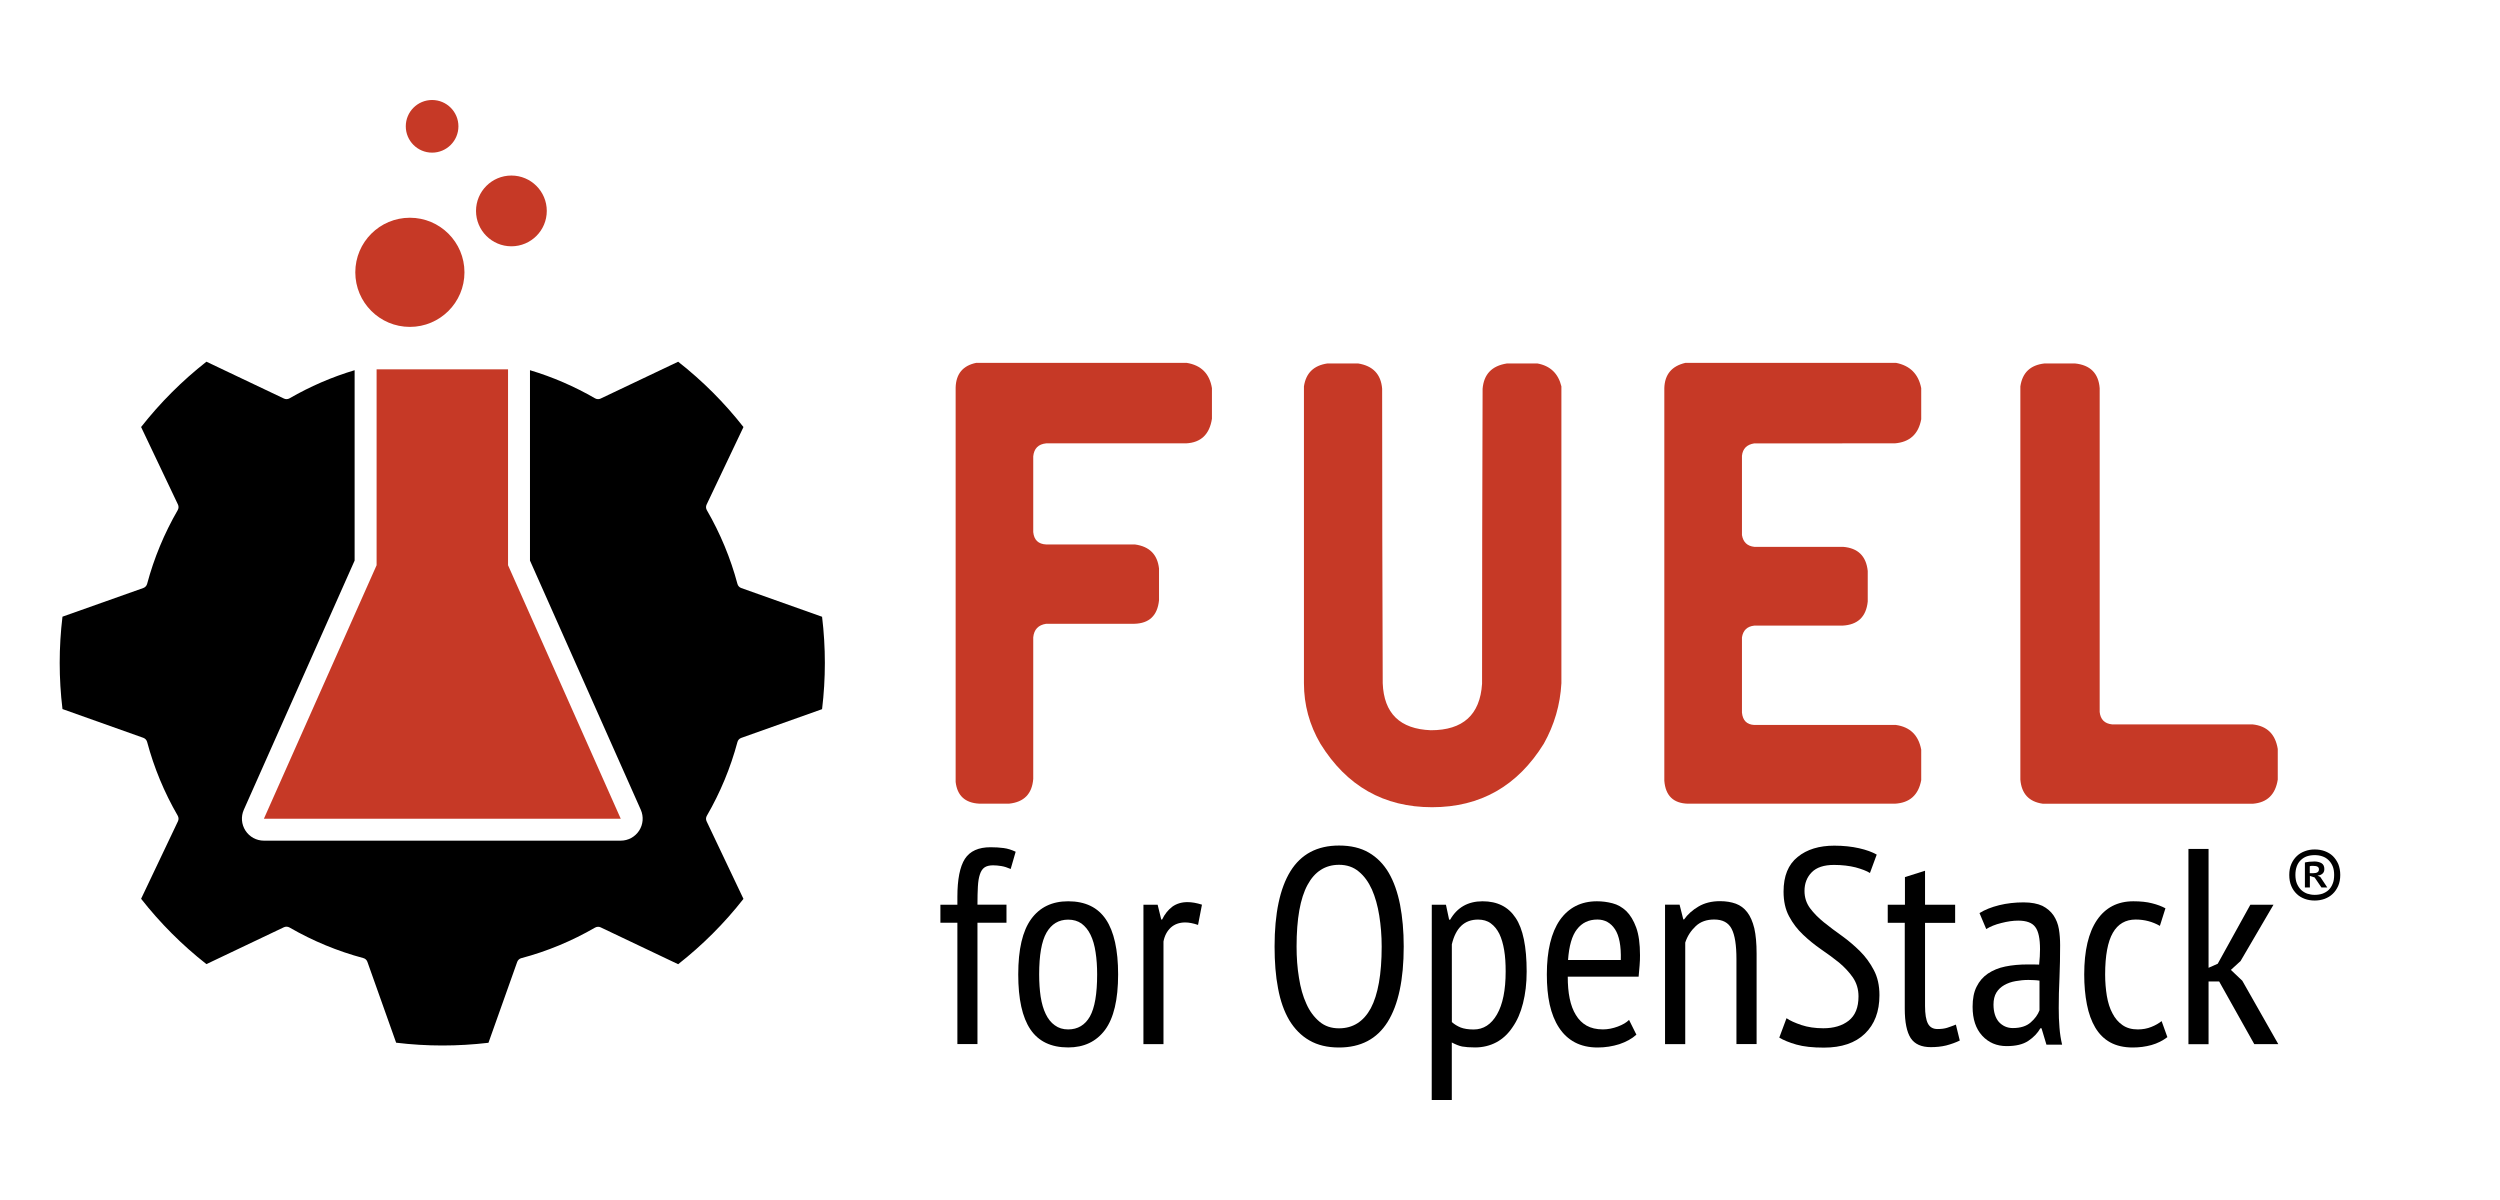
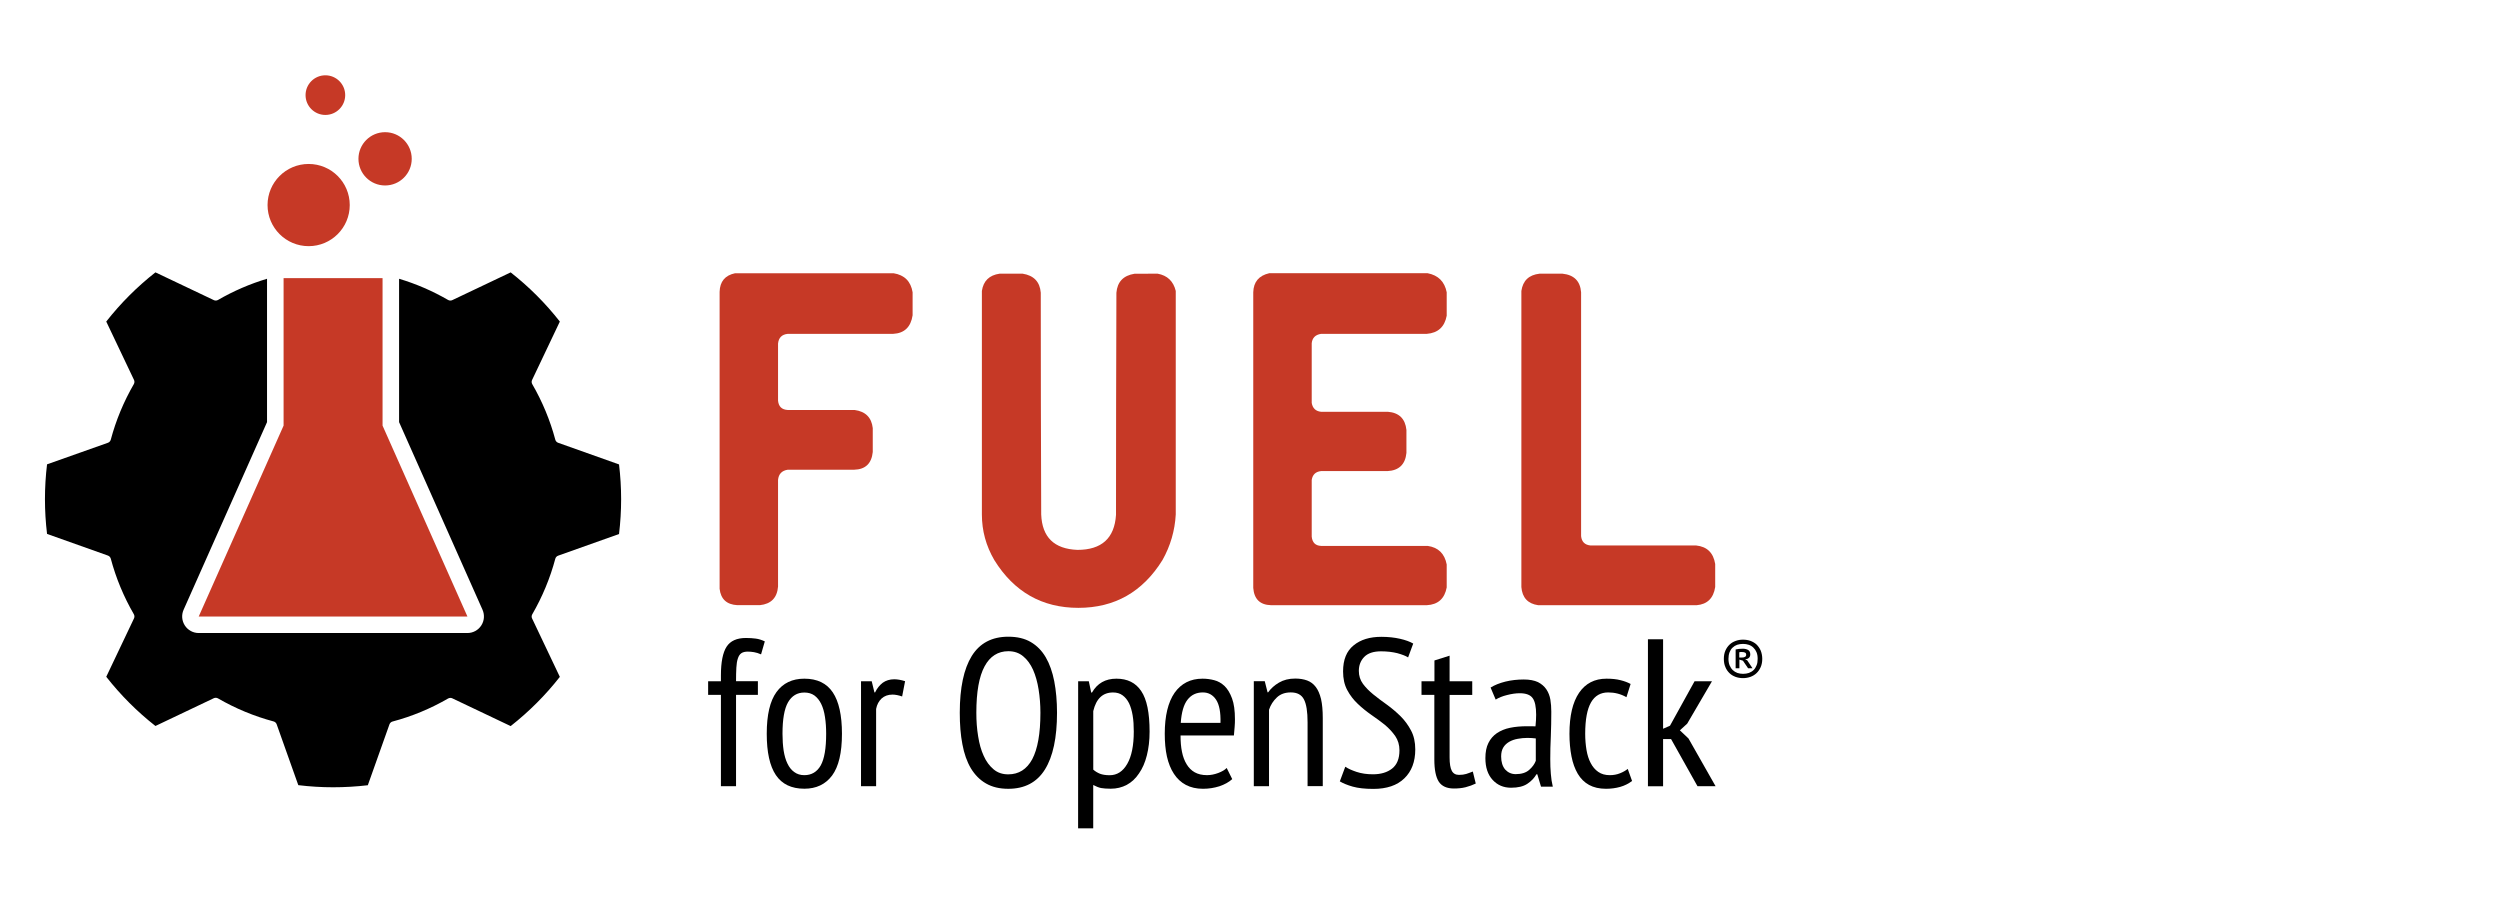
- <svg xmlns="http://www.w3.org/2000/svg" version="1.1" id="Layer_1" x="0px" y="0px" width="125px" height="60px" viewBox="0 0 125 60" enable-background="new 0 0 125 60" xml:space="preserve">
-   <path d="M22.116,52.275c-0.768,0-1.543-0.047-2.309-0.14l-1.437-4.043c-0.033-0.094-0.11-0.163-0.205-0.188  c-1.285-0.344-2.526-0.857-3.688-1.529c-0.046-0.027-0.099-0.041-0.151-0.041c-0.043,0-0.088,0.01-0.128,0.027l-3.877,1.845  c-1.215-0.952-2.312-2.052-3.266-3.267l1.843-3.877c0.042-0.088,0.038-0.191-0.012-0.278c-0.672-1.16-1.187-2.402-1.53-3.688  c-0.026-0.095-0.096-0.171-0.189-0.205l-4.043-1.438c-0.093-0.764-0.139-1.54-0.139-2.309c0-0.771,0.046-1.547,0.139-2.31  L7.167,29.4c0.093-0.034,0.163-0.11,0.189-0.206c0.343-1.285,0.858-2.526,1.53-3.688c0.05-0.086,0.054-0.19,0.012-0.279  l-1.843-3.876c0.954-1.215,2.051-2.312,3.266-3.266l3.877,1.843c0.041,0.02,0.085,0.029,0.128,0.029c0.052,0,0.104-0.013,0.151-0.04  c1.028-0.595,2.122-1.068,3.254-1.407v9.519l-5.54,12.459c-0.151,0.341-0.121,0.729,0.083,1.045c0.203,0.312,0.547,0.5,0.92,0.5  h17.842c0.373,0,0.717-0.188,0.92-0.5s0.234-0.704,0.083-1.045l-5.54-12.459V18.51c1.133,0.339,2.226,0.812,3.254,1.407  c0.046,0.027,0.098,0.04,0.149,0.04c0.045,0,0.089-0.009,0.129-0.028l3.877-1.843c1.216,0.954,2.313,2.05,3.265,3.266l-1.842,3.876  c-0.043,0.089-0.039,0.193,0.011,0.279c0.672,1.162,1.187,2.403,1.53,3.688c0.025,0.096,0.096,0.172,0.189,0.206l4.043,1.437  c0.092,0.766,0.139,1.542,0.139,2.309c0,0.769-0.047,1.545-0.139,2.311l-4.043,1.438c-0.093,0.033-0.164,0.109-0.189,0.205  c-0.343,1.285-0.857,2.526-1.53,3.688c-0.05,0.086-0.055,0.188-0.011,0.278l1.842,3.877c-0.952,1.216-2.049,2.312-3.265,3.267  l-3.877-1.844c-0.041-0.021-0.084-0.028-0.129-0.028c-0.051,0-0.103,0.016-0.149,0.041c-1.162,0.672-2.402,1.188-3.688,1.528  c-0.095,0.024-0.172,0.098-0.205,0.188l-1.437,4.043C23.659,52.229,22.883,52.275,22.116,52.275z" />
+ <svg xmlns="http://www.w3.org/2000/svg" version="1.1" id="Layer_1" x="0px" y="0px" width="166px" height="60px" viewBox="0 0 166 60" enable-background="new 0 0 166 60" xml:space="preserve">
+   <path d="M22.116,52.275c-0.768,0-1.543-0.047-2.309-0.141l-1.437-4.043c-0.033-0.094-0.11-0.162-0.205-0.188  c-1.285-0.344-2.526-0.857-3.688-1.529c-0.046-0.027-0.099-0.041-0.151-0.041c-0.043,0-0.088,0.01-0.128,0.027l-3.877,1.845  c-1.215-0.952-2.312-2.052-3.266-3.267l1.843-3.877c0.042-0.088,0.038-0.191-0.012-0.278c-0.672-1.16-1.187-2.402-1.53-3.688  c-0.026-0.095-0.096-0.171-0.189-0.205l-4.043-1.438c-0.093-0.764-0.139-1.54-0.139-2.309c0-0.771,0.046-1.547,0.139-2.311  L7.167,29.4c0.093-0.034,0.163-0.11,0.189-0.206c0.343-1.285,0.858-2.526,1.53-3.688c0.05-0.086,0.054-0.19,0.012-0.279  l-1.843-3.876c0.954-1.215,2.051-2.312,3.266-3.266l3.877,1.843c0.041,0.02,0.085,0.029,0.128,0.029c0.052,0,0.104-0.013,0.151-0.04  c1.028-0.595,2.122-1.068,3.254-1.407v9.519l-5.54,12.459c-0.151,0.341-0.121,0.729,0.083,1.045c0.203,0.312,0.547,0.5,0.92,0.5  h17.842c0.373,0,0.717-0.188,0.92-0.5s0.234-0.704,0.083-1.045l-5.54-12.459V18.51c1.133,0.339,2.226,0.812,3.254,1.407  c0.046,0.027,0.098,0.04,0.149,0.04c0.045,0,0.089-0.009,0.129-0.028l3.877-1.843c1.216,0.954,2.313,2.05,3.265,3.266l-1.842,3.876  c-0.043,0.089-0.039,0.193,0.011,0.279c0.672,1.162,1.187,2.403,1.53,3.688c0.025,0.096,0.096,0.172,0.189,0.206l4.043,1.437  c0.092,0.766,0.139,1.542,0.139,2.309c0,0.77-0.047,1.545-0.139,2.312l-4.043,1.438c-0.093,0.033-0.164,0.108-0.189,0.205  c-0.343,1.284-0.857,2.525-1.53,3.688c-0.05,0.086-0.055,0.188-0.011,0.277l1.842,3.877c-0.952,1.217-2.049,2.312-3.265,3.268  l-3.877-1.844c-0.041-0.021-0.084-0.028-0.129-0.028c-0.051,0-0.103,0.017-0.149,0.041c-1.162,0.672-2.402,1.188-3.688,1.528  c-0.095,0.023-0.172,0.098-0.205,0.188l-1.437,4.043C23.659,52.229,22.883,52.275,22.116,52.275z" />
  <circle fill="#C63926" cx="20.494" cy="13.616" r="2.729" />
  <polygon fill="#C63926" points="25.402,28.261 25.402,18.468 18.83,18.468 18.83,28.261 13.195,40.936 31.037,40.936 " />
  <circle fill="#C63926" cx="25.57" cy="10.546" r="1.769" />
  <circle fill="#C63926" cx="21.605" cy="6.316" r="1.316" />
  <g>
    <g>
-       <path d="M47.02,45.236h0.849V44.84c0-0.869,0.125-1.507,0.375-1.896c0.254-0.391,0.682-0.582,1.285-0.582    c0.242,0,0.461,0.014,0.657,0.041c0.195,0.025,0.396,0.089,0.597,0.184l-0.249,0.862c-0.167-0.073-0.323-0.123-0.466-0.146    c-0.145-0.023-0.28-0.037-0.412-0.037c-0.188,0-0.332,0.037-0.432,0.107c-0.104,0.072-0.181,0.193-0.231,0.352    c-0.054,0.16-0.085,0.357-0.099,0.605s-0.021,0.545-0.021,0.902h1.451v0.906h-1.451v6.064h-1.004v-6.064H47.02V45.236z" />
-       <path d="M50.912,48.723c0-1.26,0.215-2.177,0.647-2.771c0.431-0.591,1.046-0.888,1.85-0.888c0.854,0,1.485,0.305,1.889,0.912    c0.403,0.599,0.608,1.521,0.608,2.744c0,1.268-0.22,2.188-0.655,2.776c-0.44,0.586-1.054,0.876-1.842,0.876    c-0.857,0-1.486-0.303-1.891-0.905C51.113,50.863,50.912,49.951,50.912,48.723z M51.958,48.723c0,0.408,0.026,0.779,0.075,1.113    c0.054,0.338,0.136,0.624,0.254,0.866c0.114,0.239,0.265,0.431,0.452,0.562c0.186,0.139,0.408,0.207,0.67,0.207    c0.479,0,0.844-0.219,1.087-0.647c0.242-0.435,0.361-1.13,0.361-2.101c0-0.402-0.024-0.769-0.078-1.111    c-0.05-0.338-0.132-0.627-0.25-0.869c-0.115-0.238-0.266-0.426-0.452-0.565c-0.189-0.132-0.408-0.196-0.669-0.196    c-0.475,0-0.833,0.219-1.083,0.65C52.078,47.066,51.958,47.764,51.958,48.723z" />
-       <path d="M57.172,45.236h0.71l0.18,0.74h0.044c0.129-0.271,0.301-0.482,0.51-0.642c0.206-0.147,0.459-0.228,0.758-0.228    c0.214,0,0.454,0.041,0.724,0.127l-0.196,1.013c-0.241-0.082-0.455-0.124-0.64-0.124c-0.299,0-0.538,0.091-0.726,0.26    c-0.184,0.176-0.306,0.4-0.362,0.693v5.131h-1.003L57.172,45.236L57.172,45.236z" />
-       <path d="M63.729,47.326c0-1.654,0.266-2.91,0.793-3.764c0.53-0.854,1.338-1.285,2.431-1.285c0.586,0,1.084,0.117,1.489,0.354    c0.41,0.239,0.74,0.577,0.996,1.013c0.256,0.439,0.442,0.971,0.565,1.592c0.119,0.621,0.183,1.318,0.183,2.09    c0,1.656-0.269,2.914-0.804,3.77c-0.534,0.854-1.347,1.279-2.432,1.279c-0.578,0-1.069-0.116-1.481-0.355    c-0.408-0.233-0.74-0.574-1.003-1.006c-0.26-0.44-0.448-0.972-0.563-1.595C63.782,48.801,63.729,48.094,63.729,47.326z     M64.829,47.326c0,0.55,0.037,1.068,0.119,1.561c0.077,0.496,0.198,0.93,0.37,1.301c0.162,0.371,0.387,0.668,0.654,0.893    c0.271,0.229,0.592,0.335,0.978,0.335c0.696,0,1.226-0.335,1.59-1.003c0.358-0.676,0.544-1.701,0.544-3.084    c0-0.541-0.043-1.059-0.121-1.549s-0.201-0.928-0.367-1.305c-0.17-0.375-0.388-0.678-0.656-0.896    c-0.271-0.228-0.601-0.339-0.987-0.339c-0.688,0-1.218,0.339-1.576,1.003C65.012,44.916,64.829,45.939,64.829,47.326z" />
-       <path d="M71.589,45.236h0.708l0.159,0.748h0.052c0.35-0.61,0.889-0.92,1.621-0.92c0.734,0,1.284,0.273,1.65,0.826    c0.371,0.549,0.554,1.442,0.554,2.689c0,0.59-0.063,1.111-0.183,1.584c-0.118,0.472-0.291,0.865-0.521,1.195    c-0.219,0.33-0.491,0.586-0.813,0.758c-0.317,0.168-0.674,0.256-1.064,0.256c-0.27,0-0.484-0.018-0.643-0.046    c-0.158-0.032-0.33-0.104-0.519-0.202V55h-1.004L71.589,45.236L71.589,45.236z M72.593,51.104c0.13,0.115,0.276,0.203,0.441,0.271    c0.161,0.062,0.379,0.099,0.647,0.099c0.491,0,0.881-0.25,1.17-0.756c0.287-0.499,0.432-1.213,0.432-2.144    c0-0.396-0.021-0.75-0.075-1.068c-0.052-0.312-0.132-0.586-0.24-0.812c-0.116-0.229-0.254-0.399-0.43-0.527    c-0.171-0.128-0.386-0.188-0.634-0.188c-0.68,0-1.114,0.407-1.312,1.237L72.593,51.104L72.593,51.104z" />
-       <path d="M81.82,51.734c-0.223,0.201-0.508,0.358-0.853,0.475c-0.342,0.107-0.702,0.166-1.087,0.166    c-0.438,0-0.816-0.088-1.135-0.256c-0.322-0.17-0.587-0.418-0.796-0.739c-0.211-0.321-0.364-0.706-0.464-1.151    c-0.098-0.443-0.143-0.949-0.143-1.506c0-1.188,0.219-2.094,0.653-2.722c0.438-0.618,1.054-0.937,1.853-0.937    c0.266,0,0.52,0.033,0.776,0.1c0.256,0.064,0.485,0.197,0.69,0.389c0.203,0.201,0.367,0.473,0.496,0.824    C81.938,46.73,82,47.189,82,47.759c0,0.158-0.003,0.332-0.02,0.513c-0.017,0.18-0.031,0.367-0.049,0.562h-3.543    c0,0.4,0.028,0.766,0.096,1.09c0.064,0.321,0.17,0.6,0.31,0.826c0.138,0.229,0.317,0.408,0.535,0.531    c0.22,0.123,0.489,0.189,0.817,0.189c0.252,0,0.498-0.051,0.744-0.142c0.246-0.093,0.438-0.202,0.562-0.334L81.82,51.734z     M81.04,48c0.021-0.703-0.08-1.215-0.29-1.537c-0.216-0.324-0.508-0.486-0.88-0.486c-0.433,0-0.771,0.162-1.021,0.486    c-0.252,0.322-0.397,0.834-0.447,1.537H81.04z" />
-       <path d="M86.822,52.209v-4.25c0-0.703-0.077-1.206-0.242-1.52c-0.162-0.312-0.452-0.463-0.87-0.463    c-0.373,0-0.683,0.105-0.922,0.33c-0.242,0.228-0.421,0.5-0.526,0.823v5.077h-1.01v-6.973h0.727l0.186,0.738h0.039    c0.179-0.252,0.418-0.467,0.719-0.644c0.301-0.179,0.663-0.269,1.079-0.269c0.3,0,0.562,0.045,0.79,0.127    c0.229,0.086,0.416,0.224,0.57,0.426c0.154,0.201,0.271,0.467,0.354,0.806c0.075,0.335,0.114,0.757,0.114,1.263v4.523h-1.006    L86.822,52.209L86.822,52.209z" />
-       <path d="M89.326,50.91c0.174,0.123,0.427,0.234,0.744,0.342c0.322,0.107,0.685,0.161,1.095,0.161c0.519,0,0.944-0.124,1.271-0.38    c0.326-0.26,0.489-0.655,0.489-1.215c0-0.357-0.096-0.672-0.28-0.943c-0.188-0.27-0.42-0.518-0.694-0.748    c-0.283-0.223-0.583-0.449-0.901-0.664c-0.32-0.223-0.619-0.463-0.898-0.73c-0.276-0.26-0.51-0.563-0.696-0.912    c-0.188-0.348-0.278-0.76-0.278-1.24c0-0.781,0.234-1.355,0.703-1.732c0.467-0.382,1.082-0.566,1.834-0.566    c0.464,0,0.879,0.047,1.24,0.129c0.363,0.082,0.656,0.189,0.881,0.318l-0.339,0.92c-0.164-0.104-0.403-0.194-0.716-0.281    c-0.312-0.077-0.672-0.123-1.08-0.123c-0.502,0-0.875,0.123-1.117,0.371c-0.239,0.244-0.359,0.557-0.359,0.929    c0,0.326,0.092,0.61,0.276,0.862c0.187,0.252,0.421,0.488,0.698,0.711s0.578,0.449,0.9,0.677c0.316,0.228,0.616,0.483,0.896,0.759    c0.282,0.281,0.514,0.6,0.696,0.949c0.188,0.352,0.281,0.768,0.281,1.256c0,0.816-0.242,1.457-0.728,1.924    c-0.481,0.467-1.169,0.697-2.05,0.697c-0.56,0-1.014-0.05-1.375-0.152c-0.354-0.101-0.643-0.22-0.855-0.348L89.326,50.91z" />
-       <path d="M94.396,45.236h0.851v-1.381l1.005-0.318v1.699h1.505v0.906h-1.505v4.153c0,0.408,0.049,0.706,0.146,0.886    c0.096,0.182,0.256,0.271,0.479,0.271c0.185,0,0.347-0.021,0.479-0.062c0.138-0.041,0.281-0.101,0.438-0.16l0.195,0.797    c-0.202,0.099-0.433,0.181-0.679,0.246c-0.244,0.06-0.502,0.084-0.771,0.084c-0.466,0-0.803-0.149-1.003-0.451    c-0.196-0.301-0.298-0.793-0.298-1.473v-4.293h-0.851v-0.904H94.396z" />
-       <path d="M98.975,45.654c0.269-0.168,0.594-0.297,0.981-0.394c0.387-0.095,0.796-0.141,1.222-0.141    c0.391,0,0.702,0.062,0.943,0.174c0.234,0.119,0.42,0.28,0.555,0.476c0.135,0.203,0.225,0.43,0.268,0.683    c0.043,0.259,0.062,0.526,0.062,0.804c0,0.559-0.01,1.104-0.032,1.631c-0.027,0.532-0.037,1.036-0.037,1.512    c0,0.353,0.01,0.682,0.037,0.981c0.022,0.302,0.068,0.586,0.131,0.854h-0.783l-0.246-0.821h-0.057    c-0.139,0.243-0.338,0.454-0.605,0.631c-0.268,0.179-0.627,0.261-1.081,0.261c-0.498,0-0.905-0.174-1.224-0.521    c-0.321-0.351-0.479-0.829-0.479-1.444c0-0.4,0.063-0.734,0.199-1.003c0.133-0.272,0.323-0.491,0.565-0.657    c0.248-0.164,0.537-0.287,0.871-0.354c0.336-0.07,0.717-0.104,1.129-0.104c0.092,0,0.187,0,0.274,0    c0.095,0,0.19,0.004,0.289,0.008c0.03-0.283,0.044-0.545,0.044-0.769c0-0.526-0.076-0.899-0.236-1.108    c-0.154-0.215-0.438-0.322-0.855-0.322c-0.256,0-0.54,0.041-0.842,0.119c-0.303,0.074-0.56,0.179-0.756,0.303L98.975,45.654z     M101.971,49.031c-0.093-0.014-0.181-0.021-0.272-0.025c-0.093-0.004-0.183-0.009-0.275-0.009c-0.222,0-0.438,0.021-0.646,0.06    c-0.215,0.037-0.399,0.104-0.566,0.198c-0.163,0.095-0.295,0.214-0.391,0.371c-0.098,0.161-0.146,0.362-0.146,0.603    c0,0.367,0.091,0.66,0.267,0.867c0.182,0.197,0.414,0.307,0.697,0.307c0.387,0,0.686-0.096,0.893-0.28    c0.216-0.187,0.361-0.39,0.443-0.608v-1.48h-0.004V49.031z" />
-       <path d="M108.369,51.857c-0.23,0.174-0.496,0.311-0.793,0.394c-0.299,0.083-0.611,0.124-0.939,0.124    c-0.441,0-0.818-0.088-1.125-0.256c-0.309-0.17-0.556-0.418-0.748-0.739c-0.19-0.321-0.332-0.71-0.418-1.155    c-0.09-0.455-0.135-0.959-0.135-1.502c0-1.188,0.213-2.094,0.639-2.722c0.422-0.618,1.027-0.937,1.818-0.937    c0.363,0,0.676,0.033,0.932,0.1c0.26,0.064,0.486,0.15,0.672,0.251l-0.278,0.879c-0.371-0.213-0.776-0.317-1.211-0.317    c-0.503,0-0.886,0.219-1.14,0.662c-0.254,0.439-0.386,1.139-0.386,2.084c0,0.385,0.031,0.738,0.085,1.072    c0.059,0.34,0.146,0.623,0.28,0.871c0.128,0.251,0.296,0.445,0.499,0.586c0.209,0.148,0.463,0.219,0.77,0.219    c0.243,0,0.469-0.041,0.676-0.125c0.211-0.082,0.382-0.186,0.514-0.291L108.369,51.857z" />
-       <path d="M110.957,49.072h-0.529v3.137h-1.006v-9.762h1.006v5.943l0.459-0.203l1.631-2.951h1.157l-1.646,2.815l-0.485,0.444    l0.571,0.542l1.799,3.169h-1.201L110.957,49.072z" />
+       <path d="M47.02,45.236h0.849V44.84c0-0.869,0.125-1.507,0.375-1.896c0.254-0.391,0.682-0.582,1.285-0.582    c0.242,0,0.461,0.015,0.657,0.041c0.195,0.025,0.396,0.09,0.597,0.185l-0.249,0.862c-0.167-0.073-0.323-0.123-0.466-0.146    c-0.145-0.023-0.28-0.037-0.412-0.037c-0.188,0-0.332,0.037-0.432,0.107c-0.104,0.072-0.181,0.193-0.231,0.352    c-0.054,0.16-0.085,0.357-0.099,0.605s-0.021,0.545-0.021,0.902h1.451v0.906h-1.451v6.063h-1.004v-6.063H47.02V45.236z" />
+       <path d="M50.912,48.723c0-1.26,0.215-2.177,0.647-2.771c0.431-0.591,1.046-0.888,1.85-0.888c0.854,0,1.485,0.305,1.889,0.912    c0.403,0.599,0.608,1.521,0.608,2.744c0,1.268-0.22,2.188-0.655,2.775c-0.44,0.586-1.054,0.876-1.842,0.876    c-0.857,0-1.486-0.304-1.891-0.905C51.113,50.863,50.912,49.951,50.912,48.723z M51.958,48.723c0,0.408,0.026,0.779,0.075,1.113    c0.054,0.338,0.136,0.624,0.254,0.866c0.114,0.239,0.265,0.431,0.452,0.562c0.186,0.139,0.408,0.207,0.67,0.207    c0.479,0,0.844-0.219,1.087-0.646c0.242-0.436,0.361-1.131,0.361-2.102c0-0.402-0.024-0.769-0.078-1.111    c-0.05-0.338-0.132-0.627-0.25-0.868c-0.115-0.238-0.266-0.427-0.452-0.565c-0.189-0.132-0.408-0.195-0.669-0.195    c-0.475,0-0.833,0.219-1.083,0.649C52.078,47.066,51.958,47.764,51.958,48.723z" />
+       <path d="M57.172,45.236h0.71l0.18,0.74h0.044c0.129-0.271,0.301-0.482,0.51-0.643c0.206-0.146,0.459-0.229,0.758-0.229    c0.214,0,0.454,0.041,0.724,0.127l-0.196,1.014c-0.241-0.082-0.455-0.124-0.64-0.124c-0.299,0-0.538,0.091-0.726,0.26    c-0.184,0.177-0.306,0.4-0.362,0.693v5.131h-1.003L57.172,45.236L57.172,45.236z" />
+       <path d="M63.729,47.326c0-1.654,0.267-2.91,0.793-3.764c0.531-0.854,1.338-1.285,2.432-1.285c0.586,0,1.084,0.117,1.488,0.354    c0.41,0.239,0.74,0.577,0.996,1.014c0.256,0.438,0.442,0.971,0.565,1.592c0.119,0.621,0.183,1.318,0.183,2.09    c0,1.656-0.269,2.914-0.804,3.77c-0.534,0.854-1.347,1.279-2.432,1.279c-0.578,0-1.069-0.116-1.481-0.355    c-0.408-0.232-0.74-0.574-1.003-1.006c-0.26-0.439-0.448-0.972-0.563-1.595C63.782,48.801,63.729,48.094,63.729,47.326z     M64.829,47.326c0,0.55,0.037,1.068,0.119,1.561c0.077,0.496,0.198,0.93,0.37,1.301c0.162,0.371,0.387,0.668,0.654,0.894    c0.271,0.229,0.592,0.335,0.978,0.335c0.696,0,1.226-0.335,1.59-1.003c0.358-0.677,0.544-1.701,0.544-3.084    c0-0.541-0.043-1.06-0.121-1.55c-0.078-0.489-0.201-0.928-0.367-1.305c-0.17-0.375-0.388-0.678-0.656-0.896    c-0.271-0.228-0.601-0.339-0.986-0.339c-0.688,0-1.219,0.339-1.576,1.003C65.012,44.916,64.829,45.939,64.829,47.326z" />
+       <path d="M71.589,45.236h0.708l0.159,0.748h0.052c0.35-0.61,0.889-0.92,1.621-0.92c0.734,0,1.284,0.272,1.65,0.826    c0.371,0.549,0.554,1.441,0.554,2.688c0,0.59-0.063,1.11-0.183,1.584c-0.118,0.472-0.291,0.864-0.521,1.194    c-0.219,0.33-0.49,0.586-0.812,0.759c-0.317,0.168-0.674,0.256-1.064,0.256c-0.27,0-0.484-0.019-0.643-0.046    c-0.158-0.032-0.33-0.104-0.52-0.202V55h-1.004L71.589,45.236L71.589,45.236z M72.593,51.104c0.13,0.115,0.276,0.203,0.441,0.271    c0.161,0.062,0.379,0.1,0.647,0.1c0.49,0,0.881-0.25,1.17-0.757c0.287-0.499,0.432-1.213,0.432-2.144    c0-0.396-0.021-0.75-0.075-1.068c-0.052-0.312-0.132-0.586-0.24-0.812c-0.116-0.229-0.254-0.398-0.43-0.526    c-0.171-0.128-0.386-0.188-0.634-0.188c-0.68,0-1.114,0.407-1.312,1.237L72.593,51.104L72.593,51.104z" />
+       <path d="M81.82,51.734c-0.223,0.201-0.508,0.357-0.854,0.475c-0.342,0.107-0.701,0.166-1.087,0.166    c-0.438,0-0.815-0.088-1.135-0.256c-0.322-0.17-0.587-0.418-0.796-0.739c-0.211-0.321-0.364-0.706-0.465-1.151    c-0.098-0.442-0.143-0.949-0.143-1.506c0-1.188,0.219-2.094,0.653-2.722c0.438-0.618,1.054-0.937,1.853-0.937    c0.266,0,0.521,0.033,0.776,0.1c0.256,0.064,0.485,0.197,0.69,0.389c0.203,0.201,0.367,0.473,0.496,0.824    C81.938,46.73,82,47.189,82,47.759c0,0.158-0.003,0.332-0.02,0.513c-0.018,0.181-0.031,0.367-0.049,0.562h-3.543    c0,0.4,0.027,0.766,0.096,1.09c0.063,0.321,0.17,0.6,0.31,0.826c0.138,0.229,0.317,0.408,0.535,0.531    c0.22,0.123,0.489,0.189,0.817,0.189c0.252,0,0.498-0.052,0.744-0.143c0.246-0.094,0.438-0.202,0.562-0.334L81.82,51.734z     M81.04,48c0.021-0.703-0.08-1.215-0.29-1.537c-0.216-0.324-0.508-0.486-0.88-0.486c-0.433,0-0.771,0.162-1.021,0.486    c-0.252,0.322-0.397,0.834-0.447,1.537H81.04z" />
+       <path d="M86.823,52.209v-4.25c0-0.703-0.078-1.206-0.242-1.52c-0.162-0.312-0.453-0.463-0.871-0.463    c-0.373,0-0.682,0.104-0.922,0.33c-0.242,0.228-0.42,0.5-0.525,0.822v5.077h-1.01v-6.974h0.727l0.186,0.738h0.039    c0.18-0.252,0.418-0.467,0.719-0.644c0.303-0.179,0.664-0.269,1.08-0.269c0.301,0,0.562,0.045,0.789,0.127    c0.23,0.086,0.416,0.224,0.57,0.426c0.154,0.201,0.271,0.467,0.354,0.806c0.076,0.335,0.115,0.757,0.115,1.263v4.523h-1.006    L86.823,52.209L86.823,52.209z" />
+       <path d="M89.327,50.91c0.174,0.123,0.426,0.234,0.744,0.342c0.322,0.107,0.684,0.161,1.094,0.161c0.52,0,0.945-0.124,1.271-0.38    c0.326-0.26,0.488-0.655,0.488-1.215c0-0.357-0.096-0.672-0.279-0.943c-0.188-0.27-0.42-0.518-0.693-0.748    c-0.283-0.223-0.584-0.449-0.902-0.664c-0.318-0.223-0.617-0.463-0.896-0.73c-0.277-0.26-0.51-0.562-0.697-0.912    c-0.188-0.348-0.277-0.76-0.277-1.239c0-0.781,0.234-1.354,0.703-1.731c0.467-0.383,1.082-0.566,1.834-0.566    c0.465,0,0.879,0.047,1.24,0.129c0.363,0.082,0.656,0.189,0.881,0.318l-0.34,0.92c-0.164-0.104-0.402-0.194-0.715-0.281    c-0.312-0.077-0.672-0.123-1.08-0.123c-0.502,0-0.875,0.123-1.117,0.371c-0.238,0.244-0.359,0.557-0.359,0.929    c0,0.326,0.092,0.61,0.275,0.862c0.188,0.252,0.422,0.488,0.699,0.711s0.578,0.449,0.9,0.677c0.314,0.228,0.615,0.483,0.895,0.759    c0.283,0.281,0.514,0.6,0.697,0.949c0.188,0.352,0.281,0.768,0.281,1.256c0,0.816-0.242,1.457-0.729,1.924    c-0.48,0.467-1.17,0.697-2.051,0.697c-0.561,0-1.014-0.05-1.375-0.152c-0.354-0.101-0.643-0.22-0.855-0.348L89.327,50.91z" />
+       <path d="M94.397,45.236h0.85v-1.381l1.006-0.318v1.699h1.504v0.906h-1.504v4.152c0,0.408,0.049,0.706,0.146,0.887    c0.096,0.182,0.256,0.271,0.479,0.271c0.186,0,0.348-0.021,0.479-0.062c0.139-0.041,0.281-0.102,0.438-0.16l0.195,0.797    c-0.201,0.099-0.432,0.181-0.678,0.246c-0.244,0.06-0.502,0.084-0.771,0.084c-0.467,0-0.803-0.149-1.004-0.451    c-0.195-0.301-0.297-0.793-0.297-1.473v-4.293h-0.852v-0.904H94.397z" />
+       <path d="M98.975,45.654c0.27-0.168,0.594-0.297,0.98-0.395c0.387-0.095,0.797-0.141,1.223-0.141c0.391,0,0.701,0.062,0.943,0.174    c0.234,0.119,0.42,0.28,0.555,0.477c0.135,0.203,0.225,0.43,0.268,0.683c0.043,0.259,0.062,0.526,0.062,0.804    c0,0.559-0.01,1.104-0.031,1.631c-0.027,0.532-0.037,1.036-0.037,1.512c0,0.354,0.01,0.683,0.037,0.981    c0.021,0.302,0.066,0.586,0.131,0.854h-0.783l-0.246-0.821h-0.057c-0.141,0.243-0.338,0.454-0.605,0.631    c-0.268,0.179-0.627,0.261-1.082,0.261c-0.498,0-0.904-0.174-1.223-0.521c-0.322-0.351-0.48-0.829-0.48-1.444    c0-0.4,0.064-0.734,0.199-1.003c0.133-0.272,0.324-0.491,0.566-0.657c0.248-0.164,0.537-0.287,0.871-0.354    c0.336-0.07,0.717-0.104,1.129-0.104c0.092,0,0.186,0,0.273,0c0.096,0,0.189,0.004,0.289,0.008    c0.029-0.283,0.043-0.545,0.043-0.77c0-0.525-0.076-0.898-0.234-1.107c-0.154-0.215-0.439-0.322-0.855-0.322    c-0.256,0-0.541,0.041-0.842,0.119c-0.303,0.074-0.561,0.179-0.756,0.303L98.975,45.654z M101.971,49.031    c-0.094-0.014-0.182-0.021-0.271-0.025c-0.094-0.004-0.184-0.009-0.275-0.009c-0.223,0-0.438,0.021-0.646,0.06    c-0.215,0.037-0.398,0.104-0.566,0.198c-0.162,0.095-0.295,0.214-0.391,0.371c-0.098,0.161-0.146,0.362-0.146,0.603    c0,0.367,0.092,0.66,0.268,0.867c0.182,0.197,0.414,0.307,0.697,0.307c0.387,0,0.686-0.096,0.893-0.279    c0.217-0.188,0.361-0.391,0.443-0.607v-1.48h-0.004V49.031L101.971,49.031z" />
+       <path d="M108.37,51.857c-0.23,0.174-0.496,0.311-0.793,0.394c-0.299,0.083-0.611,0.124-0.939,0.124    c-0.441,0-0.818-0.088-1.125-0.256c-0.309-0.17-0.557-0.418-0.748-0.739c-0.189-0.321-0.332-0.71-0.418-1.155    c-0.09-0.455-0.135-0.959-0.135-1.502c0-1.188,0.213-2.094,0.639-2.722c0.422-0.618,1.027-0.937,1.818-0.937    c0.363,0,0.676,0.033,0.932,0.1c0.26,0.064,0.486,0.15,0.672,0.251l-0.277,0.879c-0.371-0.213-0.777-0.317-1.211-0.317    c-0.504,0-0.887,0.219-1.141,0.662c-0.254,0.439-0.387,1.139-0.387,2.084c0,0.385,0.031,0.738,0.086,1.072    c0.059,0.34,0.146,0.623,0.279,0.871c0.129,0.251,0.297,0.445,0.5,0.586c0.209,0.148,0.463,0.219,0.77,0.219    c0.242,0,0.469-0.041,0.676-0.125c0.211-0.082,0.383-0.186,0.514-0.291L108.37,51.857z" />
+       <path d="M110.958,49.072h-0.529v3.137h-1.006v-9.762h1.006v5.943l0.459-0.203l1.631-2.951h1.156l-1.645,2.814l-0.486,0.444    l0.572,0.542l1.799,3.169h-1.201L110.958,49.072z" />
    </g>
    <g>
-       <path d="M114.463,43.748c0-0.206,0.034-0.389,0.104-0.548c0.067-0.153,0.158-0.286,0.275-0.397    c0.116-0.111,0.249-0.188,0.407-0.246c0.149-0.056,0.313-0.084,0.485-0.084c0.179,0,0.348,0.028,0.504,0.084    c0.152,0.058,0.289,0.135,0.404,0.246c0.111,0.111,0.203,0.244,0.271,0.397c0.062,0.159,0.1,0.342,0.1,0.548    c0,0.202-0.035,0.393-0.104,0.549c-0.07,0.157-0.163,0.293-0.278,0.4c-0.115,0.111-0.248,0.188-0.4,0.246    c-0.154,0.055-0.32,0.084-0.496,0.084c-0.178,0-0.351-0.029-0.498-0.084c-0.155-0.058-0.287-0.135-0.4-0.246    c-0.113-0.107-0.209-0.243-0.273-0.4C114.497,44.141,114.463,43.95,114.463,43.748z M114.77,43.748    c0,0.165,0.027,0.312,0.076,0.434c0.055,0.123,0.123,0.23,0.209,0.312c0.09,0.084,0.191,0.146,0.307,0.189    c0.115,0.037,0.242,0.06,0.373,0.06c0.144,0,0.271-0.021,0.391-0.06c0.117-0.045,0.221-0.105,0.307-0.187    c0.086-0.083,0.154-0.188,0.201-0.312c0.053-0.123,0.073-0.271,0.073-0.439c0-0.166-0.022-0.307-0.075-0.436    c-0.05-0.119-0.122-0.224-0.208-0.305c-0.088-0.087-0.188-0.148-0.312-0.189c-0.116-0.039-0.24-0.059-0.377-0.059    s-0.268,0.02-0.389,0.059c-0.115,0.041-0.217,0.104-0.304,0.189c-0.088,0.081-0.155,0.186-0.2,0.305    C114.793,43.441,114.77,43.582,114.77,43.748z M115.238,43.125c0.052-0.014,0.125-0.023,0.221-0.037    c0.096-0.009,0.18-0.014,0.266-0.014c0.131,0,0.246,0.029,0.346,0.082c0.097,0.059,0.146,0.158,0.146,0.294    c0,0.104-0.032,0.183-0.096,0.235c-0.065,0.058-0.147,0.086-0.247,0.096l0.137,0.062l0.354,0.531h-0.293l-0.342-0.503    l-0.236-0.075v0.578h-0.249v-1.25L115.238,43.125L115.238,43.125z M115.669,43.294c-0.036,0-0.065,0-0.101,0    c-0.033,0-0.062,0.013-0.08,0.021v0.345h0.168c0.195,0,0.291-0.063,0.291-0.194C115.947,43.348,115.854,43.294,115.669,43.294z" />
+       <path d="M114.463,43.748c0-0.206,0.033-0.389,0.104-0.548c0.066-0.153,0.158-0.286,0.275-0.397    c0.115-0.111,0.248-0.188,0.406-0.246c0.15-0.056,0.314-0.084,0.486-0.084c0.178,0,0.348,0.028,0.504,0.084    c0.152,0.059,0.289,0.135,0.404,0.246c0.109,0.111,0.203,0.244,0.27,0.397c0.062,0.159,0.102,0.342,0.102,0.548    c0,0.202-0.035,0.393-0.105,0.549c-0.07,0.157-0.162,0.293-0.277,0.4c-0.115,0.111-0.248,0.188-0.4,0.246    c-0.154,0.055-0.32,0.084-0.496,0.084c-0.178,0-0.352-0.029-0.498-0.084c-0.154-0.059-0.287-0.135-0.4-0.246    c-0.111-0.107-0.209-0.243-0.271-0.4C114.497,44.141,114.463,43.95,114.463,43.748z M114.77,43.748    c0,0.165,0.027,0.312,0.076,0.434c0.055,0.123,0.123,0.23,0.209,0.312c0.09,0.084,0.191,0.146,0.307,0.189    c0.115,0.037,0.242,0.06,0.373,0.06c0.145,0,0.271-0.021,0.391-0.06c0.117-0.045,0.223-0.105,0.309-0.188    c0.086-0.083,0.152-0.188,0.199-0.312c0.055-0.123,0.074-0.271,0.074-0.438c0-0.166-0.021-0.308-0.076-0.437    c-0.049-0.119-0.121-0.224-0.207-0.305c-0.088-0.087-0.188-0.148-0.312-0.189c-0.115-0.039-0.24-0.059-0.377-0.059    s-0.268,0.02-0.389,0.059c-0.115,0.041-0.217,0.104-0.305,0.189c-0.088,0.081-0.154,0.186-0.199,0.305    C114.793,43.441,114.77,43.582,114.77,43.748z M115.239,43.125c0.051-0.014,0.125-0.023,0.221-0.037    c0.096-0.009,0.18-0.014,0.266-0.014c0.131,0,0.246,0.029,0.346,0.082c0.098,0.059,0.146,0.158,0.146,0.294    c0,0.104-0.031,0.183-0.096,0.235c-0.064,0.058-0.146,0.086-0.248,0.096l0.139,0.062l0.354,0.531h-0.293l-0.342-0.503    l-0.236-0.075v0.578h-0.25v-1.25L115.239,43.125L115.239,43.125z M115.668,43.294c-0.035,0-0.064,0-0.1,0    c-0.033,0-0.062,0.013-0.08,0.021v0.346h0.168c0.195,0,0.291-0.062,0.291-0.194C115.948,43.348,115.854,43.294,115.668,43.294z" />
    </g>
  </g>
  <g>
    <path fill="#C63926" d="M59.333,18.143c0.725,0.117,1.146,0.539,1.264,1.264v1.528c-0.118,0.783-0.549,1.195-1.293,1.233h-6.996   c-0.392,0.039-0.607,0.256-0.646,0.647v3.791c0.039,0.392,0.254,0.598,0.646,0.617h4.438c0.724,0.098,1.126,0.499,1.205,1.204   v1.587c-0.078,0.765-0.49,1.157-1.234,1.175h-4.409c-0.392,0.059-0.607,0.285-0.646,0.676v3.263v3.819   c-0.059,0.746-0.461,1.158-1.206,1.236h-1.498c-0.706-0.039-1.098-0.402-1.176-1.088V35.13v-0.382V20.759v-1.382   c0.02-0.685,0.363-1.097,1.028-1.234H59.333z" />
-     <path fill="#C63926" d="M76.867,18.172c0.646,0.118,1.046,0.501,1.203,1.147v14.842c-0.059,1.077-0.354,2.086-0.881,3.026   c-1.313,2.117-3.174,3.174-5.586,3.174c-2.408,0-4.271-1.057-5.582-3.174c-0.549-0.94-0.824-1.949-0.824-3.026V19.319   c0.099-0.666,0.49-1.048,1.178-1.147h1.527c0.744,0.118,1.146,0.54,1.205,1.264c0,4.918,0.011,9.826,0.029,14.725   c0.059,1.508,0.859,2.291,2.407,2.351c1.606,0,2.46-0.772,2.56-2.322c0-4.896,0.01-9.814,0.027-14.751   c0.061-0.725,0.46-1.146,1.206-1.264L76.867,18.172L76.867,18.172z" />
-     <path fill="#C63926" d="M87.713,22.169c-0.372,0.059-0.576,0.264-0.615,0.618v3.967c0.06,0.353,0.264,0.549,0.615,0.588h4.438   c0.746,0.059,1.158,0.462,1.236,1.206v1.528c-0.078,0.765-0.5,1.167-1.266,1.205h-4.408c-0.354,0.039-0.559,0.234-0.615,0.587   v3.763c0.039,0.393,0.243,0.598,0.615,0.617h7.084c0.704,0.1,1.126,0.509,1.264,1.232v1.528c-0.138,0.744-0.578,1.138-1.321,1.177   H84.393c-0.726-0.021-1.117-0.401-1.177-1.146v-1.381v-16.9v-1.352c0.021-0.686,0.373-1.107,1.06-1.264h10.521   c0.704,0.137,1.126,0.559,1.264,1.264v1.557c-0.138,0.745-0.578,1.145-1.322,1.205L87.713,22.169L87.713,22.169z" />
-     <path fill="#C63926" d="M112.656,40.186h-10.521c-0.686-0.098-1.059-0.5-1.117-1.205v-1.32V19.32c0.1-0.686,0.5-1.068,1.205-1.147   h1.528c0.763,0.079,1.175,0.49,1.233,1.235v3.908V35.6c0.039,0.373,0.246,0.58,0.617,0.619h7.022   c0.728,0.077,1.146,0.487,1.265,1.231v1.528C113.773,39.725,113.361,40.125,112.656,40.186z" />
+     <path fill="#C63926" d="M76.867,18.172c0.646,0.118,1.046,0.501,1.203,1.147v14.842c-0.059,1.077-0.354,2.086-0.881,3.026   c-1.313,2.117-3.174,3.174-5.586,3.174c-2.408,0-4.271-1.057-5.582-3.174c-0.549-0.94-0.824-1.949-0.824-3.026V19.319   c0.099-0.666,0.49-1.048,1.178-1.147h1.527c0.744,0.118,1.146,0.54,1.205,1.264c0,4.918,0.011,9.826,0.029,14.725   c0.059,1.508,0.858,2.291,2.406,2.351c1.605,0,2.46-0.771,2.561-2.322c0-4.896,0.01-9.813,0.026-14.75   c0.062-0.725,0.46-1.146,1.206-1.264L76.867,18.172L76.867,18.172z" />
+     <path fill="#C63926" d="M87.713,22.169c-0.373,0.059-0.576,0.264-0.615,0.618v3.967c0.061,0.353,0.264,0.549,0.615,0.588h4.438   c0.746,0.059,1.158,0.462,1.236,1.206v1.528c-0.078,0.765-0.5,1.167-1.266,1.205h-4.408c-0.354,0.039-0.559,0.234-0.615,0.587   v3.763c0.039,0.393,0.242,0.598,0.615,0.617h7.084c0.703,0.1,1.125,0.509,1.264,1.232v1.527c-0.139,0.744-0.578,1.139-1.32,1.178   H84.393c-0.726-0.021-1.118-0.401-1.177-1.146v-1.381v-16.9v-1.352c0.021-0.686,0.373-1.107,1.06-1.264h10.521   c0.703,0.137,1.125,0.559,1.264,1.264v1.557c-0.139,0.745-0.578,1.145-1.322,1.205L87.713,22.169L87.713,22.169z" />
+     <path fill="#C63926" d="M112.657,40.186h-10.521c-0.686-0.098-1.059-0.5-1.117-1.205v-1.319V19.32c0.1-0.686,0.5-1.068,1.205-1.147   h1.527c0.764,0.079,1.176,0.49,1.234,1.235v3.908V35.6c0.039,0.373,0.246,0.58,0.617,0.619h7.021   c0.729,0.077,1.146,0.487,1.266,1.231v1.528C113.774,39.725,113.362,40.125,112.657,40.186z" />
  </g>
</svg>
